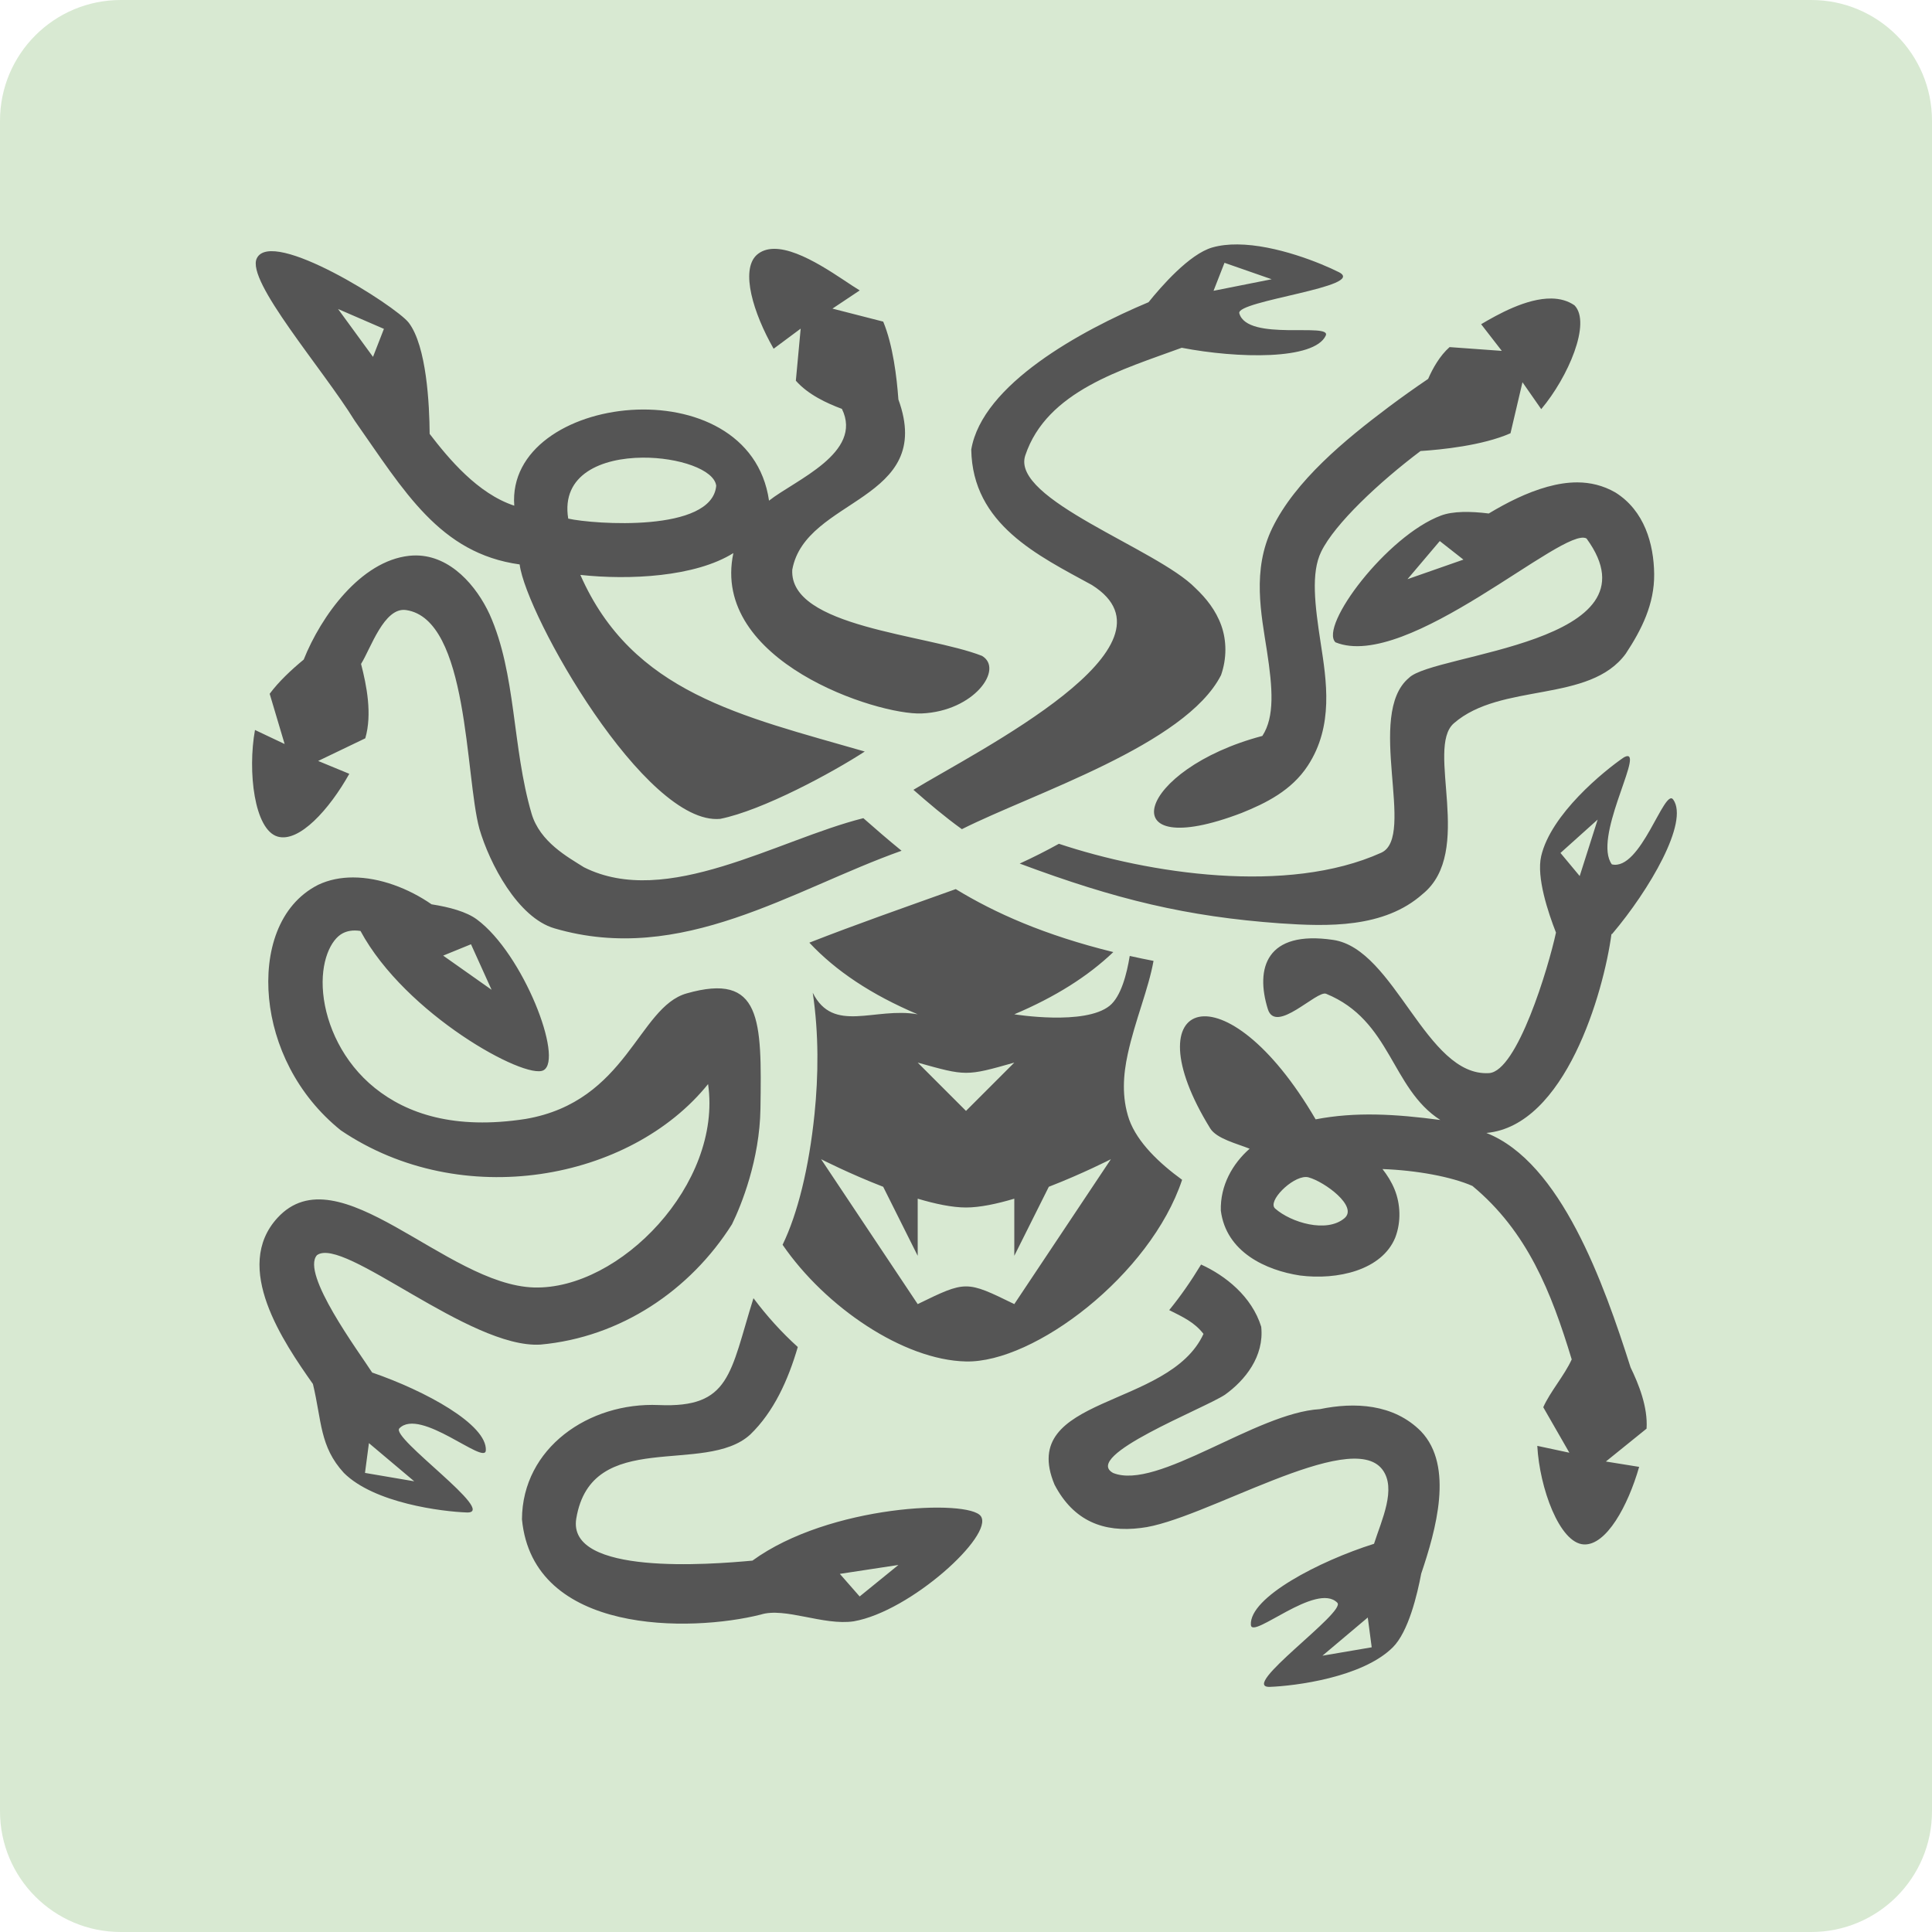
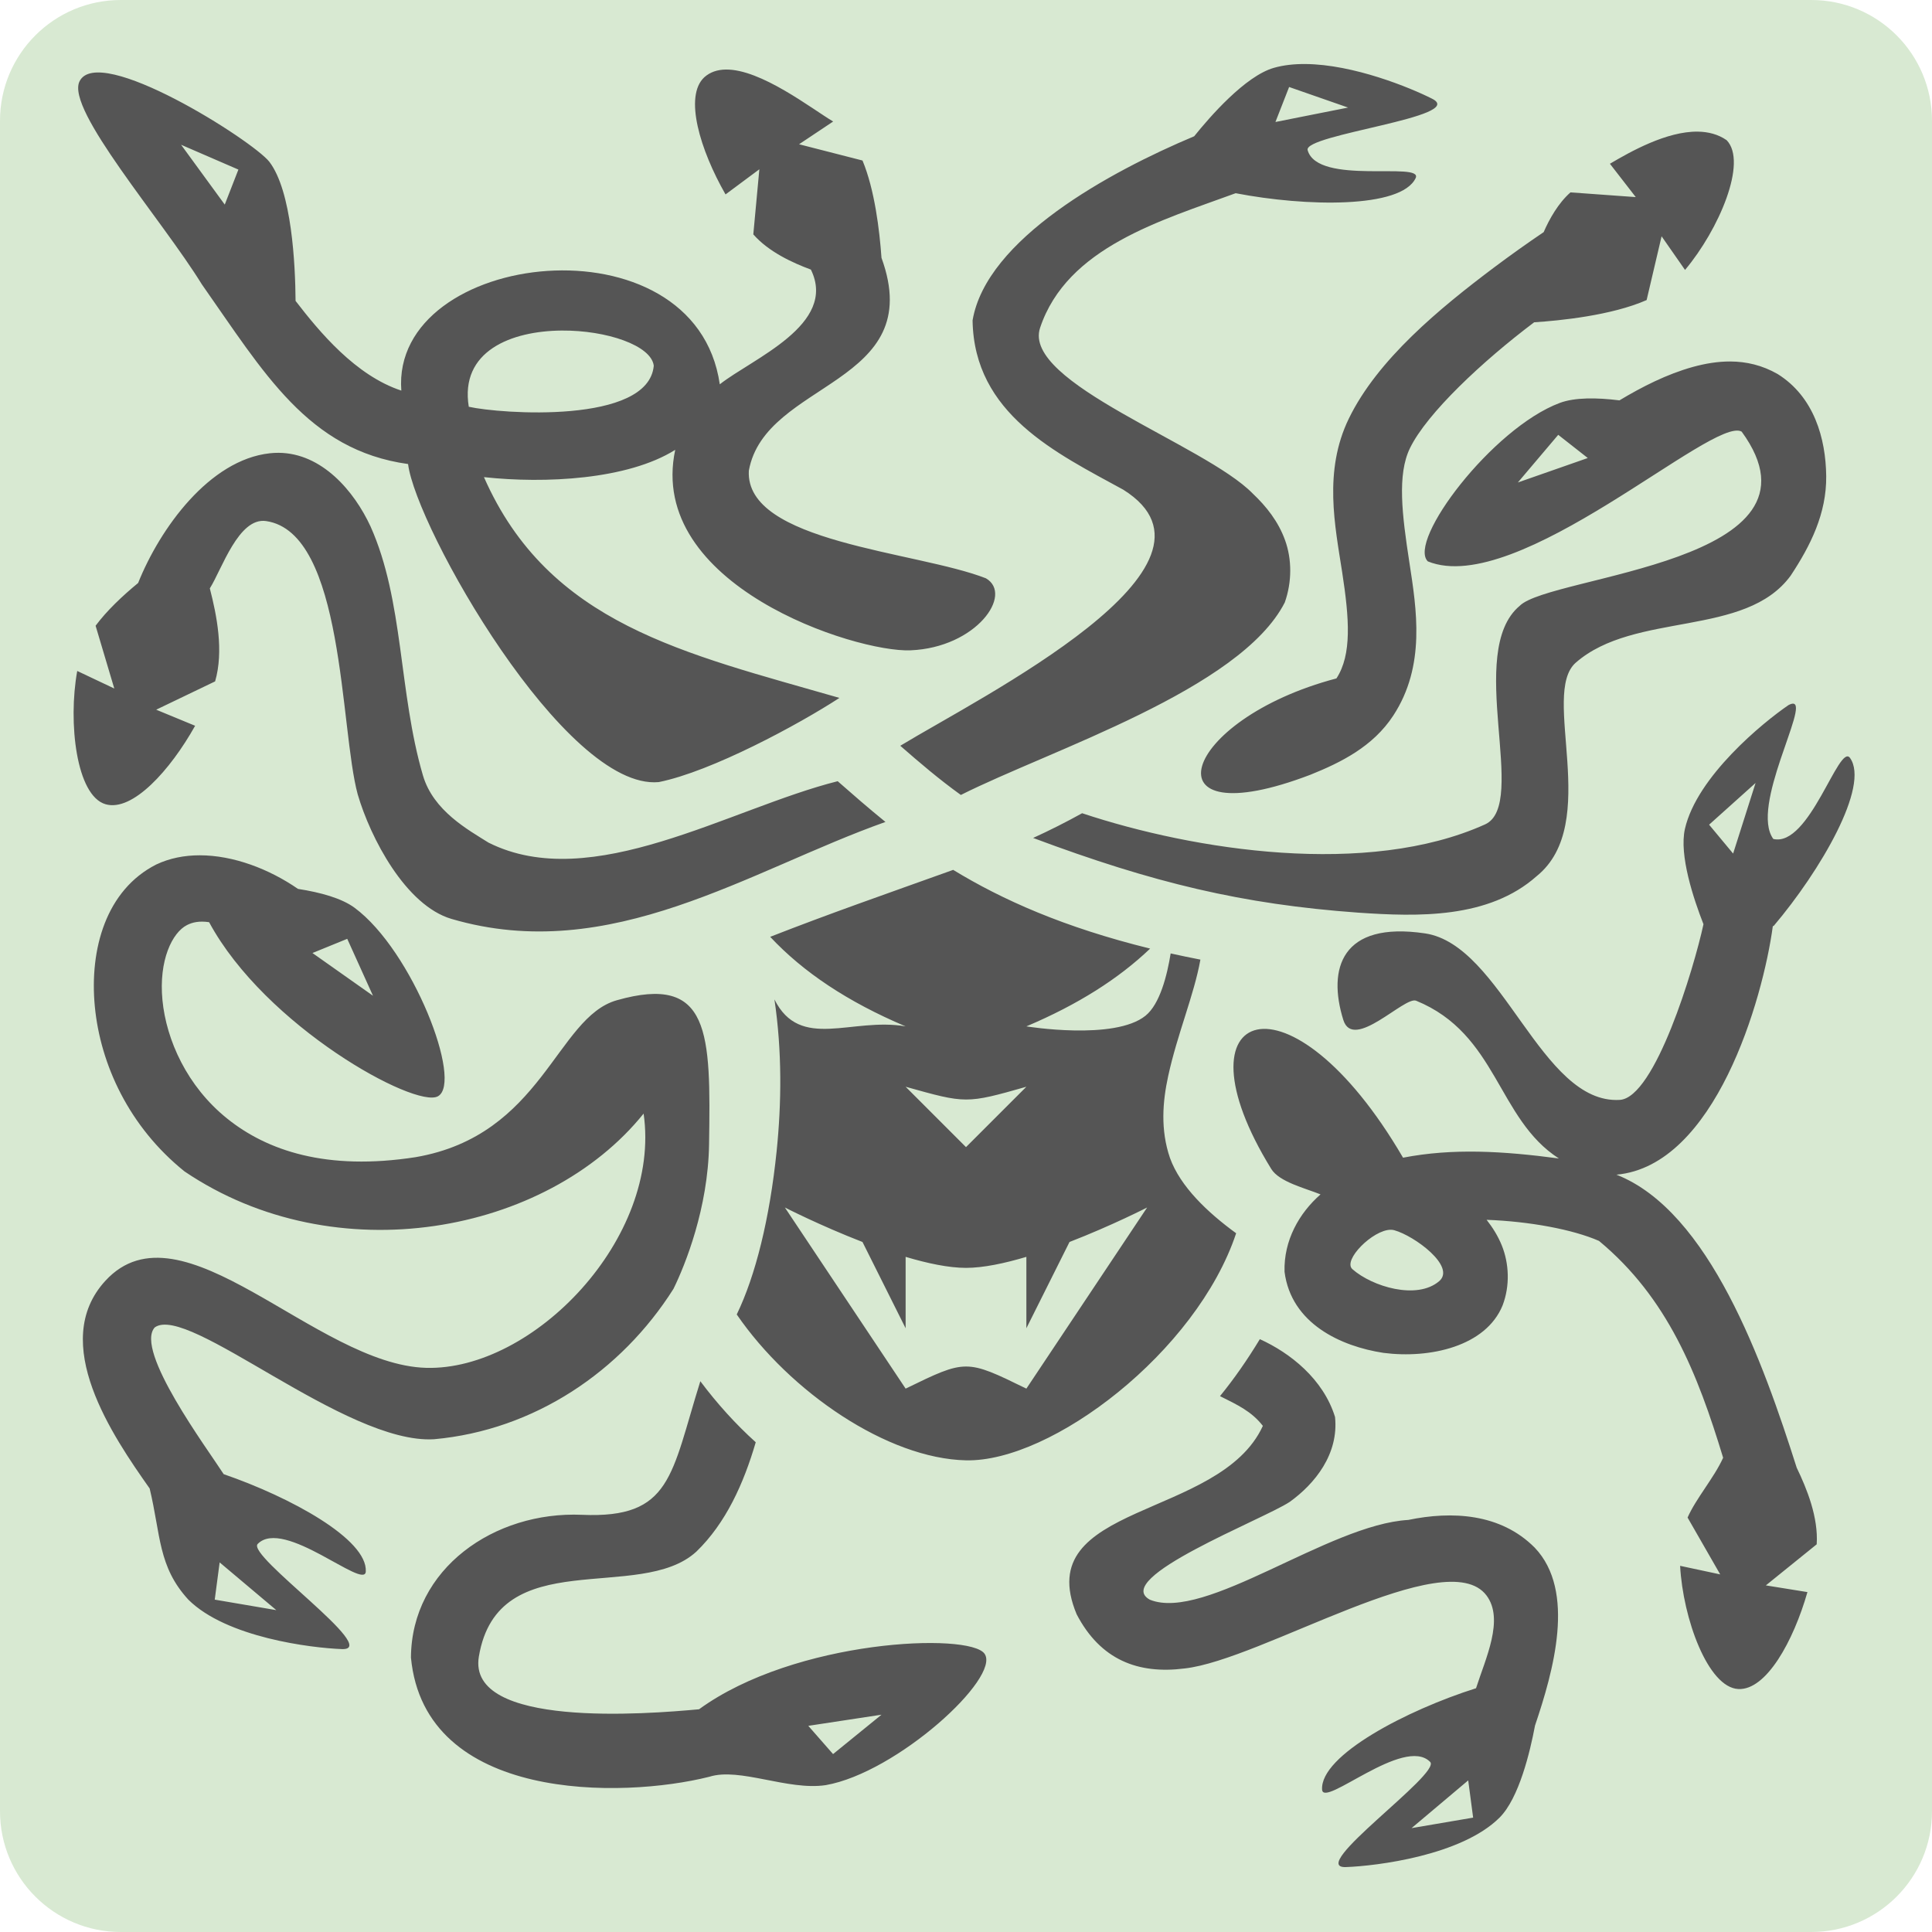
<svg xmlns="http://www.w3.org/2000/svg" viewBox="0 0 512 512" style="height: 512px; width: 512px;">
  <rect fill="#d8e9d2" fill-opacity="1" height="512" width="512" rx="32" ry="32" />
  <g class="" transform="translate(0,0)" style="touch-action: none;">
-     <path d="M345.922 16.967c-2.945-.022-5.77.279-8.338 1.013-7.587 2.17-17 13.01-21.113 18.131-22.457 9.431-55.087 27.244-58.729 48.803.394 24.83 22.189 35.14 39.953 44.87 32.078 20.146-37.65 54.81-59.11 67.853 5.133 4.488 10.265 8.869 16.05 13.037 23.731-11.939 74.082-27.939 85.847-51.022 1.935-5.5 1.887-11.441.088-16.453-1.798-5.011-4.99-9.014-8.607-12.426-12.665-12.97-61.183-29.337-56.33-43.894 7.136-21.406 32.22-28.468 51.832-35.676 18.628 3.595 43.842 4.083 47.691-3.994 2.16-4.53-25.97 2.068-28.619-7.42-1.168-4.182 42.489-8.82 33.012-13.615-5.88-2.975-20.867-9.112-33.627-9.207zm-153.62 1.463c-2.156.036-4.091.644-5.657 2.047-5.437 5.05-1.09 19.31 5.63 31.046l8.96-6.66-1.6 17.25c4.048 4.62 10.373 7.522 15.258 9.332 7.144 14.57-15.497 23.577-24.143 30.403-6.498-45.04-87.24-35.653-84.393 1.666C94.211 99.512 84.63 87.922 78.33 79.74c-.075-9.696-.993-29.066-6.95-36.865-4.447-5.653-45.385-31.567-50.32-21.281-3.597 7.499 21.843 36.574 32.442 53.777 16.404 23.325 28.135 43.933 54.64 47.604 2.082 16.782 41.596 86.588 66.434 84.287 14.03-2.811 37.2-15.343 47.883-22.31-41.108-11.878-76.999-19.443-94.207-58.507 16.152 1.757 38.07.685 50.687-7.232-7.627 35.882 47.746 53.73 62.356 53.129 17.414-.717 27.352-14.806 19.98-19.088-18.43-7.2-63.853-9.431-62.826-28.512 4.304-23.946 47.48-22.578 35.155-56.416-.522-7.337-1.81-18.054-5.03-25.787L211.76 38.23l9.037-6.029c-5.639-3.336-19.147-13.928-28.494-13.771zm149.327 4.627l15.629 5.447-19.254 3.824zM449.96 34.885c-8.267-.127-17.869 5.295-23.315 8.513l6.848 8.834-17.3-1.25c-3.273 2.883-5.628 7.14-7.104 10.534a337.355 337.355 0 0 0-13.047 9.289c-14.571 10.934-30.966 24.468-38.57 40.088-6.798 13.962-3.662 28.519-1.776 40.79 1.886 12.272 2.6 21.795-1.527 28.104-41.598 10.981-51.047 42.402-6.854 25.512 7.98-3.22 16.512-7.399 21.916-15.66 8.644-13.215 6.182-28.145 4.254-40.69-1.928-12.544-3.246-23.166.168-30.18 4.522-9.288 19.28-23.093 32.916-33.36 6.746-.435 20.503-1.79 29.803-5.888l3.967-16.9 6.213 8.914c8.957-10.66 16.641-28.583 11.025-34.387-2.255-1.562-4.862-2.221-7.617-2.263zM47.99 38.363l15.187 6.578-3.614 9.278zM148.892 87.6c11.892-.085 23.7 3.948 24.363 9.316-1.383 15.602-40.723 12.754-49.024 10.88-2.404-14.717 11.183-20.1 24.66-20.196zm309.66 8.197c-3.3-.016-6.625.538-9.946 1.45-6.902 1.92-13.465 5.271-19.435 8.853-6.048-.753-11.845-.806-15.824.683-17.917 6.707-40.443 36.616-34.953 41.992 23.826 9.676 75.718-38.747 83.166-34.388 25.456 34.856-50.678 37.998-58.805 46.15-14.596 12.147 2.496 52.662-9.201 57.938-31.143 14.045-77.075 6.924-106.78-2.961a187.402 187.402 0 0 1-12.982 6.552c31.862 11.918 55.431 17.583 86.184 19.797 15.81 1.087 34.52 1.651 47.275-9.69 17.289-13.975.876-48.301 10.355-56.57 15.627-13.63 44.955-6.588 56.96-23.08 5.202-7.877 9.517-16.41 9.398-26.378-.12-9.969-3.21-20.985-12.865-27.02-4.1-2.348-8.304-3.308-12.547-3.328zm-45.606 19.435l7.832 6.147-18.529 6.482zM73.857 120a20.14 20.14 0 0 0-2.336.12c-16.049 1.744-29.144 19.933-34.914 34.374-4.168 3.432-8.337 7.367-11.273 11.334l4.953 16.635-9.82-4.65c-2.478 13.7-.242 33.073 7.515 35.32 7.128 2.064 17.12-8.998 23.729-20.797l-10.32-4.26 15.615-7.5c2.336-8.02.447-17.507-1.402-24.646 3.195-5.065 7.622-18.901 14.908-17.842 20.844 3.03 19.535 55.045 24.29 72.445 3.366 11.516 12.706 29.426 24.854 32.99 42.178 12.376 78.88-12.88 114.998-25.699-4.722-3.85-8.433-7.083-12.658-10.795-28.525 7.158-65.186 30.003-92.543 16.27-5.359-3.38-14.622-8.395-17.375-17.815-6.468-22.11-5.037-46.233-13.879-65.963-4.312-9.344-12.858-19.43-24.342-19.521zm401.293 66.475c-.297 0-.686.122-1.176.379-6.702 4.567-24.26 18.901-27.446 32.787-1.6 6.978 2.303 18.628 4.91 25.289-2.504 11.617-12.835 46.004-22.19 46.554-20.892 1.23-31.1-41.082-51.59-44.125-22.223-3.3-25.882 9.389-21.67 22.922 2.628 8.442 16.242-6.331 19.303-5.08 21.607 8.836 21.448 31.273 37.83 41.809-14.835-1.976-28.117-2.762-41.3-.211-29.945-51.308-61.564-40.198-34.919 2.994 2.113 3.425 8.927 5.073 13.053 6.732-5.662 4.965-9.78 12.2-9.54 20.502 1.752 13.756 14.946 19.78 26.212 21.498 12.364 1.592 27.146-1.726 31.576-12.58 2.007-5.26 1.712-11.147-.215-15.902-1.018-2.513-2.417-4.731-4.021-6.78 11.344.416 22.845 2.55 29.79 5.594 18.187 15.095 26.115 35.115 32.893 57.467-2.415 5.33-7.192 10.766-9.423 15.846l8.646 15.06-10.625-2.27c.736 13.905 7.36 32.246 15.426 32.651 7.41.373 14.594-12.69 18.316-25.691l-11.021-1.775 13.476-10.887c.468-7.153-2.613-14.755-5.297-20.295-8.872-27.896-23.127-67.98-47.77-77.66 26.13-2.356 38.815-46.422 41.438-65.86l.232-.066c12.35-14.561 25.533-37.11 20.223-44.518-2.925-4.079-10.735 23.738-20.323 21.475-6.25-8.543 9.657-35.865 5.202-35.86zm-9.905 21.021l-5.95 18.707-6.366-7.652zM52.93 226.662c-4.043.001-7.96.752-11.518 2.438-13.257 6.723-17.751 22.368-16.277 37.673 1.474 15.306 9.066 31.845 23.76 43.663 39.993 27.061 95.958 16.622 121.667-15.323 4.767 33.08-29.298 68.178-57.644 67.38-29.214-.824-64.83-44.993-84.986-23.077C12.86 355.802 29.9 380.6 39.66 394.463c2.968 12.326 2.194 20.675 10.26 29.467 10.1 10.047 32.596 12.806 40.701 13.095 10.615.38-25.369-24.77-22.326-27.867 6.903-7.028 28.344 12.34 28.642 7.33.511-8.575-20.044-19.76-37.658-25.818-4.369-6.808-23.714-32.81-18.277-38.883 8.786-6.433 50.577 31.06 74.031 29.625 26.543-2.397 49.61-17.964 63.446-39.857 3.112-6.337 9.174-21.39 9.43-38.295.446-29.55.398-45.248-24.464-38.178-16.036 4.56-19.645 35.787-53.3 41.578-23.613 3.666-39.378-1.73-49.971-10.25-10.594-8.52-16.104-20.778-17.123-31.361-1.02-10.583 2.604-17.919 6.504-19.897 1.413-.717 3.193-1.157 5.86-.763 14.893 27.609 54.597 49.416 60.624 46.148 6.755-3.662-6.693-38.607-22.08-49.974-3.41-2.52-8.984-4.06-14.992-4.997-7.637-5.28-17.143-8.906-26.037-8.904zm199.674 3.865c-18.923 6.785-32.457 11.475-48.497 17.744 8.745 9.341 20.501 17.216 35.893 23.729-14.27-2.49-27.915 6.555-34.77-7.146 2.043 13.638 1.89 27.52.583 40.246-1.835 17.842-5.592 32.988-10.57 43.246 14.131 20.597 40.022 38.217 60.757 38.656 22.618.518 61.109-28.689 71.59-60.176-7.528-5.477-14.792-12.353-17.531-19.94-2.573-7.488-1.95-14.953-.479-21.716 2.429-11.168 6.86-21.482 8.54-30.863a293.588 293.588 0 0 1-7.882-1.639c-.954 5.92-2.872 13.433-6.656 16.5C295.371 275.823 272 272 272 272c13.648-5.775 24.431-12.624 32.799-20.613-22.826-5.62-39.204-12.938-52.195-20.86zM92.024 248.8l6.82 15.08-16.04-11.32zM240 288c16 4.47 16 4.55 32 0l-16 16zm-32 32s9.351 4.796 20.568 9.137L240 352v-18.92c5.778 1.72 11.418 2.92 16 2.92 4.582 0 10.222-1.2 16-2.92V352l11.432-22.863C294.649 324.796 304 320 304 320l-32 48c-16-7.83-16-7.788-32 0zm160.584 5.9c.317.001.618.04.9.118 5.331 1.467 16.452 9.631 11.903 13.513-5.898 5.034-17.745 1.438-22.979-3.183-2.669-2.357 5.427-10.469 10.176-10.448zm-34.711 28.993c-3.358 5.538-6.772 10.445-10.56 15.097 4.642 2.326 8.366 4.029 11.359 7.881-11.412 24.935-61.757 20.266-49.346 49.934 6.319 12.108 16.302 15.926 28.606 14.353 20.356-2.24 69.464-33.392 80.011-19.336 4.75 6.33-.26 16.706-2.78 24.58-18.205 5.738-41.337 17.764-40.796 26.854.298 5.01 21.737-14.356 28.64-7.328 3.043 3.097-32.94 28.246-22.325 27.867 8.105-.29 30.603-3.049 40.703-13.096 5.172-5.145 8.1-17.452 9.41-24.412 4.843-14.346 10.924-35.626-.08-47.144-9.072-9.138-22.03-9.728-33.496-7.346-21.18 1.212-53.863 27.054-68.479 21.146-10.43-5.673 29.958-21.229 37.06-25.933 6.637-4.766 13.029-12.668 11.995-22.5-3.113-10.074-11.909-16.986-19.922-20.617zm-148.277 11.146c-7.804 24.91-7.598 36.43-31.38 35.402-23.159-1-45.17 14.215-45.31 37.832 3.64 38.338 55.968 37.41 79.076 31.586 8.037-2.546 20.788 3.721 30.836 2.221 18.846-3.287 46.502-28.528 42.098-34.824-3.97-5.676-50.143-3.842-75.66 14.719-13.752 1.276-61.539 5.078-58.354-13.961 5.052-30.196 42.66-14.06 57.639-27.815 7.804-7.542 12.53-18.01 15.738-28.986-5.308-4.79-10.225-10.218-14.683-16.174zM58.21 414.053L73.223 426.7l-16.315-2.78zm175.402 40.36L220.77 464.85l-6.563-7.485zm155.479 17.407l1.304 9.87-16.316 2.78z" fill="#555555" fill-opacity="1" transform="translate(51.2, 51.2) scale(0.8, 0.8) rotate(0, 256, 256)" />
+     <path d="M345.922 16.967c-2.945-.022-5.77.279-8.338 1.013-7.587 2.17-17 13.01-21.113 18.131-22.457 9.431-55.087 27.244-58.729 48.803.394 24.83 22.189 35.14 39.953 44.87 32.078 20.146-37.65 54.81-59.11 67.853 5.133 4.488 10.265 8.869 16.05 13.037 23.731-11.939 74.082-27.939 85.847-51.022 1.935-5.5 1.887-11.441.088-16.453-1.798-5.011-4.99-9.014-8.607-12.426-12.665-12.97-61.183-29.337-56.33-43.894 7.136-21.406 32.22-28.468 51.832-35.676 18.628 3.595 43.842 4.083 47.691-3.994 2.16-4.53-25.97 2.068-28.619-7.42-1.168-4.182 42.489-8.82 33.012-13.615-5.88-2.975-20.867-9.112-33.627-9.207zm-153.62 1.463c-2.156.036-4.091.644-5.657 2.047-5.437 5.05-1.09 19.31 5.63 31.046l8.96-6.66-1.6 17.25c4.048 4.62 10.373 7.522 15.258 9.332 7.144 14.57-15.497 23.577-24.143 30.403-6.498-45.04-87.24-35.653-84.393 1.666C94.211 99.512 84.63 87.922 78.33 79.74c-.075-9.696-.993-29.066-6.95-36.865-4.447-5.653-45.385-31.567-50.32-21.281-3.597 7.499 21.843 36.574 32.442 53.777 16.404 23.325 28.135 43.933 54.64 47.604 2.082 16.782 41.596 86.588 66.434 84.287 14.03-2.811 37.2-15.343 47.883-22.31-41.108-11.878-76.999-19.443-94.207-58.507 16.152 1.757 38.07.685 50.687-7.232-7.627 35.882 47.746 53.73 62.356 53.129 17.414-.717 27.352-14.806 19.98-19.088-18.43-7.2-63.853-9.431-62.826-28.512 4.304-23.946 47.48-22.578 35.155-56.416-.522-7.337-1.81-18.054-5.03-25.787L211.76 38.23l9.037-6.029c-5.639-3.336-19.147-13.928-28.494-13.771zm149.327 4.627l15.629 5.447-19.254 3.824zM449.96 34.885c-8.267-.127-17.869 5.295-23.315 8.513l6.848 8.834-17.3-1.25c-3.273 2.883-5.628 7.14-7.104 10.534a337.355 337.355 0 0 0-13.047 9.289c-14.571 10.934-30.966 24.468-38.57 40.088-6.798 13.962-3.662 28.519-1.776 40.79 1.886 12.272 2.6 21.795-1.527 28.104-41.598 10.981-51.047 42.402-6.854 25.512 7.98-3.22 16.512-7.399 21.916-15.66 8.644-13.215 6.182-28.145 4.254-40.69-1.928-12.544-3.246-23.166.168-30.18 4.522-9.288 19.28-23.093 32.916-33.36 6.746-.435 20.503-1.79 29.803-5.888l3.967-16.9 6.213 8.914c8.957-10.66 16.641-28.583 11.025-34.387-2.255-1.562-4.862-2.221-7.617-2.263zM47.99 38.363l15.187 6.578-3.614 9.278zM148.892 87.6c11.892-.085 23.7 3.948 24.363 9.316-1.383 15.602-40.723 12.754-49.024 10.88-2.404-14.717 11.183-20.1 24.66-20.196zm309.66 8.197c-3.3-.016-6.625.538-9.946 1.45-6.902 1.92-13.465 5.271-19.435 8.853-6.048-.753-11.845-.806-15.824.683-17.917 6.707-40.443 36.616-34.953 41.992 23.826 9.676 75.718-38.747 83.166-34.388 25.456 34.856-50.678 37.998-58.805 46.15-14.596 12.147 2.496 52.662-9.201 57.938-31.143 14.045-77.075 6.924-106.78-2.961a187.402 187.402 0 0 1-12.982 6.552c31.862 11.918 55.431 17.583 86.184 19.797 15.81 1.087 34.52 1.651 47.275-9.69 17.289-13.975.876-48.301 10.355-56.57 15.627-13.63 44.955-6.588 56.96-23.08 5.202-7.877 9.517-16.41 9.398-26.378-.12-9.969-3.21-20.985-12.865-27.02-4.1-2.348-8.304-3.308-12.547-3.328zm-45.606 19.435l7.832 6.147-18.529 6.482zM73.857 120a20.14 20.14 0 0 0-2.336.12c-16.049 1.744-29.144 19.933-34.914 34.374-4.168 3.432-8.337 7.367-11.273 11.334l4.953 16.635-9.82-4.65c-2.478 13.7-.242 33.073 7.515 35.32 7.128 2.064 17.12-8.998 23.729-20.797l-10.32-4.26 15.615-7.5c2.336-8.02.447-17.507-1.402-24.646 3.195-5.065 7.622-18.901 14.908-17.842 20.844 3.03 19.535 55.045 24.29 72.445 3.366 11.516 12.706 29.426 24.854 32.99 42.178 12.376 78.88-12.88 114.998-25.699-4.722-3.85-8.433-7.083-12.658-10.795-28.525 7.158-65.186 30.003-92.543 16.27-5.359-3.38-14.622-8.395-17.375-17.815-6.468-22.11-5.037-46.233-13.879-65.963-4.312-9.344-12.858-19.43-24.342-19.521zm401.293 66.475c-.297 0-.686.122-1.176.379-6.702 4.567-24.26 18.901-27.446 32.787-1.6 6.978 2.303 18.628 4.91 25.289-2.504 11.617-12.835 46.004-22.19 46.554-20.892 1.23-31.1-41.082-51.59-44.125-22.223-3.3-25.882 9.389-21.67 22.922 2.628 8.442 16.242-6.331 19.303-5.08 21.607 8.836 21.448 31.273 37.83 41.809-14.835-1.976-28.117-2.762-41.3-.211-29.945-51.308-61.564-40.198-34.919 2.994 2.113 3.425 8.927 5.073 13.053 6.732-5.662 4.965-9.78 12.2-9.54 20.502 1.752 13.756 14.946 19.78 26.212 21.498 12.364 1.592 27.146-1.726 31.576-12.58 2.007-5.26 1.712-11.147-.215-15.902-1.018-2.513-2.417-4.731-4.021-6.78 11.344.416 22.845 2.55 29.79 5.594 18.187 15.095 26.115 35.115 32.893 57.467-2.415 5.33-7.192 10.766-9.423 15.846l8.646 15.06-10.625-2.27c.736 13.905 7.36 32.246 15.426 32.651 7.41.373 14.594-12.69 18.316-25.691l-11.021-1.775 13.476-10.887c.468-7.153-2.613-14.755-5.297-20.295-8.872-27.896-23.127-67.98-47.77-77.66 26.13-2.356 38.815-46.422 41.438-65.86l.232-.066c12.35-14.561 25.533-37.11 20.223-44.518-2.925-4.079-10.735 23.738-20.323 21.475-6.25-8.543 9.657-35.865 5.202-35.86zm-9.905 21.021l-5.95 18.707-6.366-7.652zM52.93 226.662c-4.043.001-7.96.752-11.518 2.438-13.257 6.723-17.751 22.368-16.277 37.673 1.474 15.306 9.066 31.845 23.76 43.663 39.993 27.061 95.958 16.622 121.667-15.323 4.767 33.08-29.298 68.178-57.644 67.38-29.214-.824-64.83-44.993-84.986-23.077C12.86 355.802 29.9 380.6 39.66 394.463c2.968 12.326 2.194 20.675 10.26 29.467 10.1 10.047 32.596 12.806 40.701 13.095 10.615.38-25.369-24.77-22.326-27.867 6.903-7.028 28.344 12.34 28.642 7.33.511-8.575-20.044-19.76-37.658-25.818-4.369-6.808-23.714-32.81-18.277-38.883 8.786-6.433 50.577 31.06 74.031 29.625 26.543-2.397 49.61-17.964 63.446-39.857 3.112-6.337 9.174-21.39 9.43-38.295.446-29.55.398-45.248-24.464-38.178-16.036 4.56-19.645 35.787-53.3 41.578-23.613 3.666-39.378-1.73-49.971-10.25-10.594-8.52-16.104-20.778-17.123-31.361-1.02-10.583 2.604-17.919 6.504-19.897 1.413-.717 3.193-1.157 5.86-.763 14.893 27.609 54.597 49.416 60.624 46.148 6.755-3.662-6.693-38.607-22.08-49.974-3.41-2.52-8.984-4.06-14.992-4.997-7.637-5.28-17.143-8.906-26.037-8.904zm199.674 3.865c-18.923 6.785-32.457 11.475-48.497 17.744 8.745 9.341 20.501 17.216 35.893 23.729-14.27-2.49-27.915 6.555-34.77-7.146 2.043 13.638 1.89 27.52.583 40.246-1.835 17.842-5.592 32.988-10.57 43.246 14.131 20.597 40.022 38.217 60.757 38.656 22.618.518 61.109-28.689 71.59-60.176-7.528-5.477-14.792-12.353-17.531-19.94-2.573-7.488-1.95-14.953-.479-21.716 2.429-11.168 6.86-21.482 8.54-30.863a293.588 293.588 0 0 1-7.882-1.639c-.954 5.92-2.872 13.433-6.656 16.5C295.371 275.823 272 272 272 272c13.648-5.775 24.431-12.624 32.799-20.613-22.826-5.62-39.204-12.938-52.195-20.86zM92.024 248.8l6.82 15.08-16.04-11.32zM240 288c16 4.47 16 4.55 32 0l-16 16zm-32 32s9.351 4.796 20.568 9.137L240 352v-18.92c5.778 1.72 11.418 2.92 16 2.92 4.582 0 10.222-1.2 16-2.92V352l11.432-22.863C294.649 324.796 304 320 304 320l-32 48c-16-7.83-16-7.788-32 0zm160.584 5.9c.317.001.618.04.9.118 5.331 1.467 16.452 9.631 11.903 13.513-5.898 5.034-17.745 1.438-22.979-3.183-2.669-2.357 5.427-10.469 10.176-10.448zm-34.711 28.993c-3.358 5.538-6.772 10.445-10.56 15.097 4.642 2.326 8.366 4.029 11.359 7.881-11.412 24.935-61.757 20.266-49.346 49.934 6.319 12.108 16.302 15.926 28.606 14.353 20.356-2.24 69.464-33.392 80.011-19.336 4.75 6.33-.26 16.706-2.78 24.58-18.205 5.738-41.337 17.764-40.796 26.854.298 5.01 21.737-14.356 28.64-7.328 3.043 3.097-32.94 28.246-22.325 27.867 8.105-.29 30.603-3.049 40.703-13.096 5.172-5.145 8.1-17.452 9.41-24.412 4.843-14.346 10.924-35.626-.08-47.144-9.072-9.138-22.03-9.728-33.496-7.346-21.18 1.212-53.863 27.054-68.479 21.146-10.43-5.673 29.958-21.229 37.06-25.933 6.637-4.766 13.029-12.668 11.995-22.5-3.113-10.074-11.909-16.986-19.922-20.617zm-148.277 11.146c-7.804 24.91-7.598 36.43-31.38 35.402-23.159-1-45.17 14.215-45.31 37.832 3.64 38.338 55.968 37.41 79.076 31.586 8.037-2.546 20.788 3.721 30.836 2.221 18.846-3.287 46.502-28.528 42.098-34.824-3.97-5.676-50.143-3.842-75.66 14.719-13.752 1.276-61.539 5.078-58.354-13.961 5.052-30.196 42.66-14.06 57.639-27.815 7.804-7.542 12.53-18.01 15.738-28.986-5.308-4.79-10.225-10.218-14.683-16.174zM58.21 414.053L73.223 426.7l-16.315-2.78zm175.402 40.36L220.77 464.85l-6.563-7.485zm155.479 17.407l1.304 9.87-16.316 2.78z" fill="#555555" fill-opacity="1" />
  </g>
</svg>
